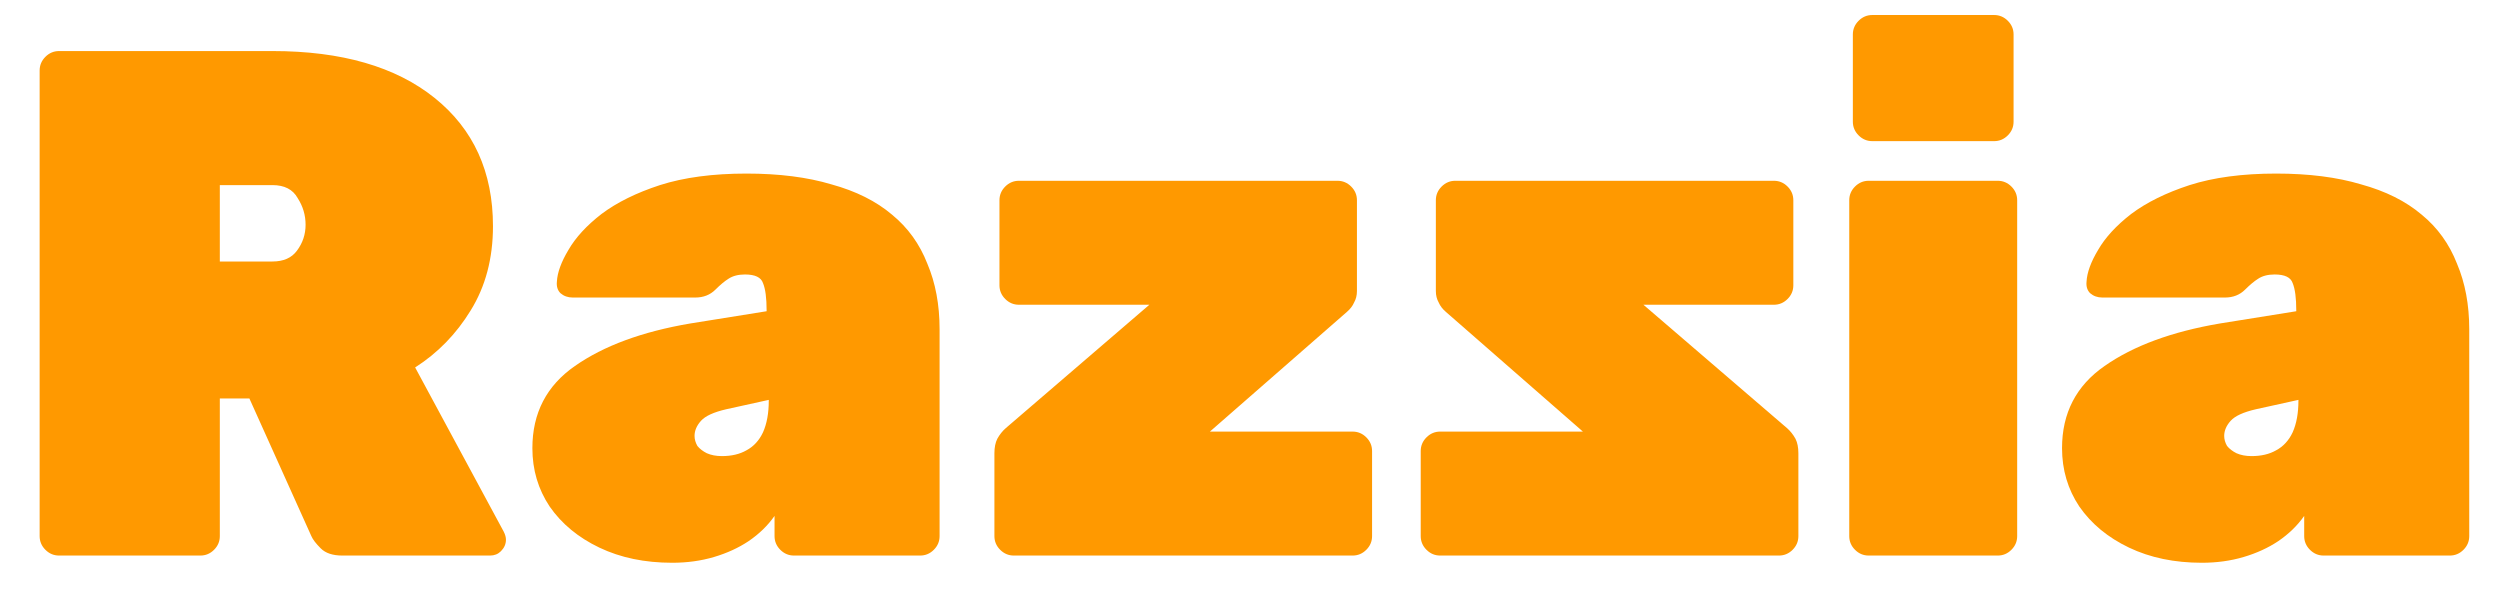
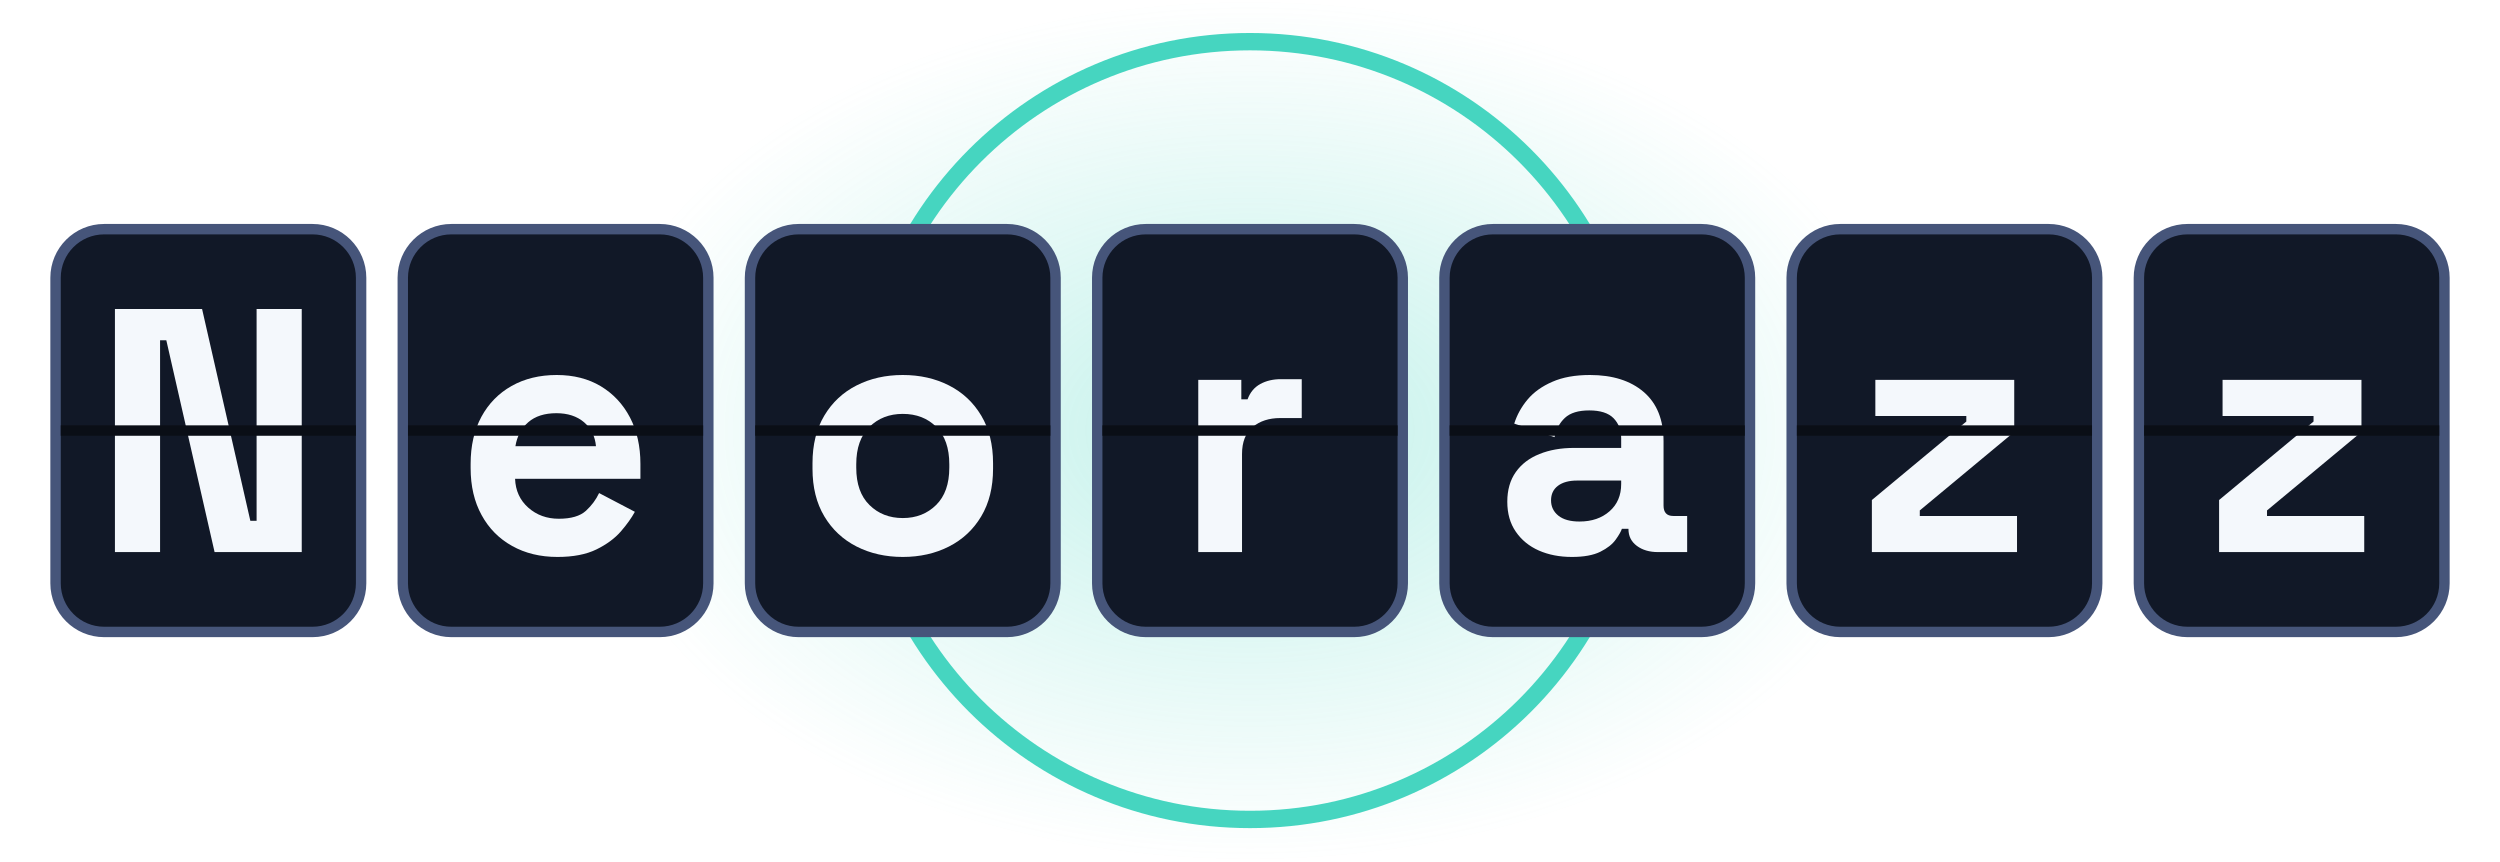
- <svg xmlns="http://www.w3.org/2000/svg" width="333" height="80" viewBox="0 0 333 80" fill="none">
-   <g>
-     <path d="M236.952 74C237.656 74 238.264 73.744 238.776 73.232C239.288 72.72 239.544 72.112 239.544 71.408V60.368C239.544 59.6 239.416 58.96 239.16 58.448C238.84 57.872 238.456 57.392 238.008 57.008L218.904 40.592H236.28C236.984 40.592 237.592 40.336 238.104 39.824C238.616 39.312 238.872 38.704 238.872 38V26.672C238.872 25.968 238.616 25.36 238.104 24.848C237.592 24.336 236.984 24.08 236.28 24.08H193.848C193.144 24.08 192.536 24.336 192.024 24.848C191.512 25.36 191.256 25.968 191.256 26.672V38.768C191.256 39.344 191.384 39.856 191.64 40.304C191.832 40.752 192.152 41.168 192.6 41.552L210.84 57.488H191.832C191.128 57.488 190.52 57.744 190.008 58.256C189.496 58.768 189.24 59.376 189.24 60.08V71.408C189.24 72.112 189.496 72.72 190.008 73.232C190.52 73.744 191.128 74 191.832 74H236.952Z" fill="#FF9900" />
-     <path d="M248.912 74C248.208 74 247.6 73.744 247.088 73.232C246.576 72.72 246.32 72.112 246.32 71.408V26.672C246.32 25.968 246.576 25.36 247.088 24.848C247.6 24.336 248.208 24.08 248.912 24.08H266.096C266.8 24.08 267.408 24.336 267.92 24.848C268.432 25.36 268.688 25.968 268.688 26.672V71.408C268.688 72.112 268.432 72.72 267.92 73.232C267.408 73.744 266.8 74 266.096 74H248.912ZM249.392 18.8C248.688 18.8 248.08 18.544 247.568 18.032C247.056 17.52 246.8 16.912 246.8 16.208V4.592C246.8 3.888 247.056 3.28 247.568 2.768C248.08 2.256 248.688 2 249.392 2H265.616C266.32 2 266.928 2.256 267.44 2.768C267.952 3.28 268.208 3.888 268.208 4.592V16.208C268.208 16.912 267.952 17.52 267.44 18.032C266.928 18.544 266.32 18.8 265.616 18.8H249.392ZM293.287 74.96C289.639 74.96 286.407 74.288 283.591 72.944C280.775 71.6 278.567 69.776 276.967 67.472C275.431 65.168 274.663 62.576 274.663 59.696C274.663 55.024 276.551 51.376 280.327 48.752C284.167 46.064 289.287 44.176 295.687 43.088L305.863 41.456V41.36C305.863 39.696 305.703 38.48 305.383 37.712C305.127 36.944 304.327 36.56 302.983 36.56C302.087 36.56 301.351 36.752 300.775 37.136C300.263 37.456 299.687 37.936 299.047 38.576C298.343 39.28 297.447 39.632 296.359 39.632H280.039C279.399 39.632 278.855 39.44 278.407 39.056C278.023 38.672 277.863 38.16 277.927 37.52C277.991 36.304 278.503 34.896 279.463 33.296C280.423 31.632 281.895 30.032 283.879 28.496C285.927 26.96 288.519 25.68 291.655 24.656C294.855 23.632 298.695 23.12 303.175 23.12C307.527 23.12 311.303 23.6 314.503 24.56C317.767 25.456 320.455 26.8 322.567 28.592C324.679 30.32 326.247 32.496 327.271 35.12C328.359 37.68 328.903 40.592 328.903 43.856V71.408C328.903 72.112 328.647 72.72 328.135 73.232C327.623 73.744 327.015 74 326.311 74H309.511C308.807 74 308.199 73.744 307.687 73.232C307.175 72.72 306.919 72.112 306.919 71.408V68.72C306.023 70 304.871 71.12 303.463 72.08C302.119 72.976 300.583 73.68 298.855 74.192C297.127 74.704 295.271 74.96 293.287 74.96ZM299.911 60.752C301.191 60.752 302.279 60.496 303.175 59.984C304.135 59.472 304.871 58.672 305.383 57.584C305.895 56.432 306.151 55.024 306.151 53.36V53.264L300.487 54.512C298.823 54.896 297.703 55.408 297.127 56.048C296.551 56.688 296.263 57.36 296.263 58.064C296.263 58.512 296.391 58.96 296.647 59.408C296.967 59.792 297.383 60.112 297.895 60.368C298.471 60.624 299.143 60.752 299.911 60.752Z" fill="#FF9900" />
-     <path d="M7.872 74C7.168 74 6.56 73.744 6.048 73.232C5.536 72.72 5.28 72.112 5.28 71.408V9.392C5.28 8.688 5.536 8.08 6.048 7.568C6.56 7.056 7.168 6.8 7.872 6.8H36.288C45.504 6.8 52.704 8.88 57.888 13.04C63.072 17.2 65.664 22.896 65.664 30.128C65.664 34.416 64.672 38.16 62.688 41.36C60.768 44.496 58.304 47.024 55.296 48.944L67.104 70.832C67.296 71.216 67.392 71.568 67.392 71.888C67.392 72.464 67.168 72.976 66.72 73.424C66.336 73.808 65.856 74 65.28 74H45.6C44.32 74 43.36 73.68 42.72 73.04C42.08 72.4 41.664 71.856 41.472 71.408L33.216 53.072H29.28V71.408C29.28 72.112 29.024 72.72 28.512 73.232C28 73.744 27.392 74 26.688 74H7.872ZM29.28 34.832H36.288C37.76 34.832 38.848 34.352 39.552 33.392C40.32 32.368 40.704 31.216 40.704 29.936C40.704 28.656 40.352 27.472 39.648 26.384C39.008 25.232 37.888 24.656 36.288 24.656H29.28V34.832ZM89.537 74.96C85.889 74.96 82.657 74.288 79.841 72.944C77.025 71.6 74.817 69.776 73.217 67.472C71.681 65.168 70.913 62.576 70.913 59.696C70.913 55.024 72.801 51.376 76.577 48.752C80.417 46.064 85.537 44.176 91.937 43.088L102.113 41.456V41.36C102.113 39.696 101.953 38.48 101.633 37.712C101.377 36.944 100.577 36.56 99.233 36.56C98.337 36.56 97.601 36.752 97.025 37.136C96.513 37.456 95.937 37.936 95.297 38.576C94.593 39.28 93.697 39.632 92.609 39.632H76.289C75.649 39.632 75.105 39.44 74.657 39.056C74.273 38.672 74.113 38.16 74.177 37.52C74.241 36.304 74.753 34.896 75.713 33.296C76.673 31.632 78.145 30.032 80.129 28.496C82.177 26.96 84.769 25.68 87.905 24.656C91.105 23.632 94.945 23.12 99.425 23.12C103.777 23.12 107.553 23.6 110.753 24.56C114.017 25.456 116.705 26.8 118.817 28.592C120.929 30.32 122.497 32.496 123.521 35.12C124.609 37.68 125.153 40.592 125.153 43.856V71.408C125.153 72.112 124.897 72.72 124.385 73.232C123.873 73.744 123.265 74 122.561 74H105.761C105.057 74 104.449 73.744 103.937 73.232C103.425 72.72 103.169 72.112 103.169 71.408V68.72C102.273 70 101.121 71.12 99.713 72.08C98.369 72.976 96.833 73.68 95.105 74.192C93.377 74.704 91.521 74.96 89.537 74.96ZM96.161 60.752C97.441 60.752 98.529 60.496 99.425 59.984C100.385 59.472 101.121 58.672 101.633 57.584C102.145 56.432 102.401 55.024 102.401 53.36V53.264L96.737 54.512C95.073 54.896 93.953 55.408 93.377 56.048C92.801 56.688 92.513 57.36 92.513 58.064C92.513 58.512 92.641 58.96 92.897 59.408C93.217 59.792 93.633 60.112 94.145 60.368C94.721 60.624 95.393 60.752 96.161 60.752ZM135.048 74C134.344 74 133.736 73.744 133.224 73.232C132.712 72.72 132.456 72.112 132.456 71.408V60.368C132.456 59.6 132.584 58.96 132.84 58.448C133.16 57.872 133.544 57.392 133.992 57.008L153.096 40.592H135.72C135.016 40.592 134.408 40.336 133.896 39.824C133.384 39.312 133.128 38.704 133.128 38V26.672C133.128 25.968 133.384 25.36 133.896 24.848C134.408 24.336 135.016 24.08 135.72 24.08H178.152C178.856 24.08 179.464 24.336 179.976 24.848C180.488 25.36 180.744 25.968 180.744 26.672V38.768C180.744 39.344 180.616 39.856 180.36 40.304C180.168 40.752 179.848 41.168 179.4 41.552L161.16 57.488H180.168C180.872 57.488 181.48 57.744 181.992 58.256C182.504 58.768 182.76 59.376 182.76 60.08V71.408C182.76 72.112 182.504 72.72 181.992 73.232C181.48 73.744 180.872 74 180.168 74H135.048Z" fill="#FF9900" />
-   </g>
+ <svg xmlns="http://www.w3.org/2000/svg" width="360" height="124" viewBox="0 0 360 124" role="img" aria-label="Neorazz">
+   <defs>
+     <radialGradient id="glow" cx="50%" cy="50%" r="50%">
+       <stop offset="0" stop-color="#46d5c0" stop-opacity=".32" />
+       <stop offset="1" stop-color="#46d5c0" stop-opacity="0" />
+     </radialGradient>
+   </defs>
+   <ellipse cx="180.0" cy="62.0" rx="96" ry="62" fill="url(#glow)" />
+   <circle cx="180.0" cy="62.0" r="56" fill="none" stroke="#46d5c0" stroke-width="2.5" />
+   <rect x="8.00" y="33.0" width="44" height="58" rx="7" fill="#111827" stroke="#46557a" stroke-width="1.5" />
+   <path fill="#f4f8fc" d="M16.55 79.5V44.5H29.1L36.05 75H36.95V44.5H43.45V79.5H30.9L23.95 49H23.05V79.5Z" />
+   <rect x="8.75" y="61.25" width="42.5" height="1.5" fill="#0a0e16" />
+   <rect x="58.00" y="33.0" width="44" height="58" rx="7" fill="#111827" stroke="#46557a" stroke-width="1.5" />
+   <path fill="#f4f8fc" d="M80.27 80.2Q76.57 80.2 73.75 78.62Q70.92 77.05 69.35 74.17Q67.77 71.3 67.77 67.4V66.8Q67.77 62.9 69.32 60.02Q70.88 57.15 73.67 55.58Q76.47 54 80.17 54Q83.82 54 86.52 55.62Q89.22 57.25 90.72 60.12Q92.22 63 92.22 66.8V68.95H74.17Q74.27 71.5 76.07 73.1Q77.88 74.7 80.47 74.7Q83.12 74.7 84.38 73.55Q85.62 72.4 86.27 71L91.42 73.7Q90.72 75 89.4 76.53Q88.07 78.05 85.88 79.12Q83.67 80.2 80.27 80.2ZM74.22 64.25H85.82Q85.62 62.1 84.1 60.8Q82.57 59.5 80.12 59.5Q77.57 59.5 76.07 60.8Q74.57 62.1 74.22 64.25Z" />
+   <rect x="58.75" y="61.25" width="42.5" height="1.5" fill="#0a0e16" />
+   <rect x="108.00" y="33.0" width="44" height="58" rx="7" fill="#111827" stroke="#46557a" stroke-width="1.5" />
+   <path fill="#f4f8fc" d="M130 80.2Q126.3 80.2 123.35 78.7Q120.4 77.2 118.7 74.35Q117 71.5 117 67.5V66.7Q117 62.7 118.7 59.85Q120.4 57 123.35 55.5Q126.3 54 130 54Q133.7 54 136.65 55.5Q139.6 57 141.3 59.85Q143 62.7 143 66.7V67.5Q143 71.5 141.3 74.35Q139.6 77.2 136.65 78.7Q133.7 80.2 130 80.2ZM130 74.6Q132.9 74.6 134.8 72.72Q136.7 70.85 136.7 67.35V66.85Q136.7 63.35 134.82 61.47Q132.95 59.6 130 59.6Q127.1 59.6 125.2 61.47Q123.3 63.35 123.3 66.85V67.35Q123.3 70.85 125.2 72.72Q127.1 74.6 130 74.6Z" />
+   <rect x="108.75" y="61.25" width="42.5" height="1.5" fill="#0a0e16" />
+   <rect x="158.00" y="33.0" width="44" height="58" rx="7" fill="#111827" stroke="#46557a" stroke-width="1.5" />
+   <path fill="#f4f8fc" d="M172.55 79.5V54.7H178.75V57.5H179.65Q180.2 56 181.48 55.3Q182.75 54.6 184.45 54.6H187.45V60.2H184.35Q181.95 60.2 180.4 61.48Q178.85 62.75 178.85 65.4V79.5Z" />
+   <rect x="158.75" y="61.25" width="42.5" height="1.5" fill="#0a0e16" />
+   <rect x="208.00" y="33.0" width="44" height="58" rx="7" fill="#111827" stroke="#46557a" stroke-width="1.5" />
+   <path fill="#f4f8fc" d="M226.35 80.2Q223.7 80.2 221.6 79.28Q219.5 78.35 218.28 76.57Q217.05 74.8 217.05 72.25Q217.05 69.7 218.28 67.97Q219.5 66.25 221.68 65.38Q223.85 64.5 226.65 64.5H233.45V63.1Q233.45 61.35 232.35 60.22Q231.25 59.1 228.85 59.1Q226.5 59.1 225.35 60.17Q224.2 61.25 223.85 62.95L218.05 61Q218.65 59.1 219.98 57.52Q221.3 55.95 223.53 54.98Q225.75 54 228.95 54Q233.85 54 236.7 56.45Q239.55 58.9 239.55 63.55V72.8Q239.55 74.3 240.95 74.3H242.95V79.5H238.75Q236.9 79.5 235.7 78.6Q234.5 77.7 234.5 76.2V76.15H233.55Q233.35 76.75 232.65 77.72Q231.95 78.7 230.45 79.45Q228.95 80.2 226.35 80.2ZM227.45 75.1Q230.1 75.1 231.78 73.62Q233.45 72.15 233.45 69.7V69.2H227.1Q225.35 69.2 224.35 69.95Q223.35 70.7 223.35 72.05Q223.35 73.4 224.4 74.25Q225.45 75.1 227.45 75.1Z" />
+   <rect x="208.75" y="61.25" width="42.5" height="1.5" fill="#0a0e16" />
+   <rect x="258.00" y="33.0" width="44" height="58" rx="7" fill="#111827" stroke="#46557a" stroke-width="1.5" />
+   <path fill="#f4f8fc" d="M269.55 79.5V72L283.15 60.7V59.9H270.05V54.7H290.05V62.2L276.45 73.5V74.3H290.45V79.5Z" />
+   <rect x="258.75" y="61.25" width="42.5" height="1.5" fill="#0a0e16" />
+   <rect x="308.00" y="33.0" width="44" height="58" rx="7" fill="#111827" stroke="#46557a" stroke-width="1.5" />
+   <path fill="#f4f8fc" d="M319.55 79.5V72L333.15 60.7V59.9H320.05V54.7H340.05V62.2L326.45 73.5V74.3H340.45V79.5Z" />
+   <rect x="308.75" y="61.25" width="42.5" height="1.5" fill="#0a0e16" />
</svg>
